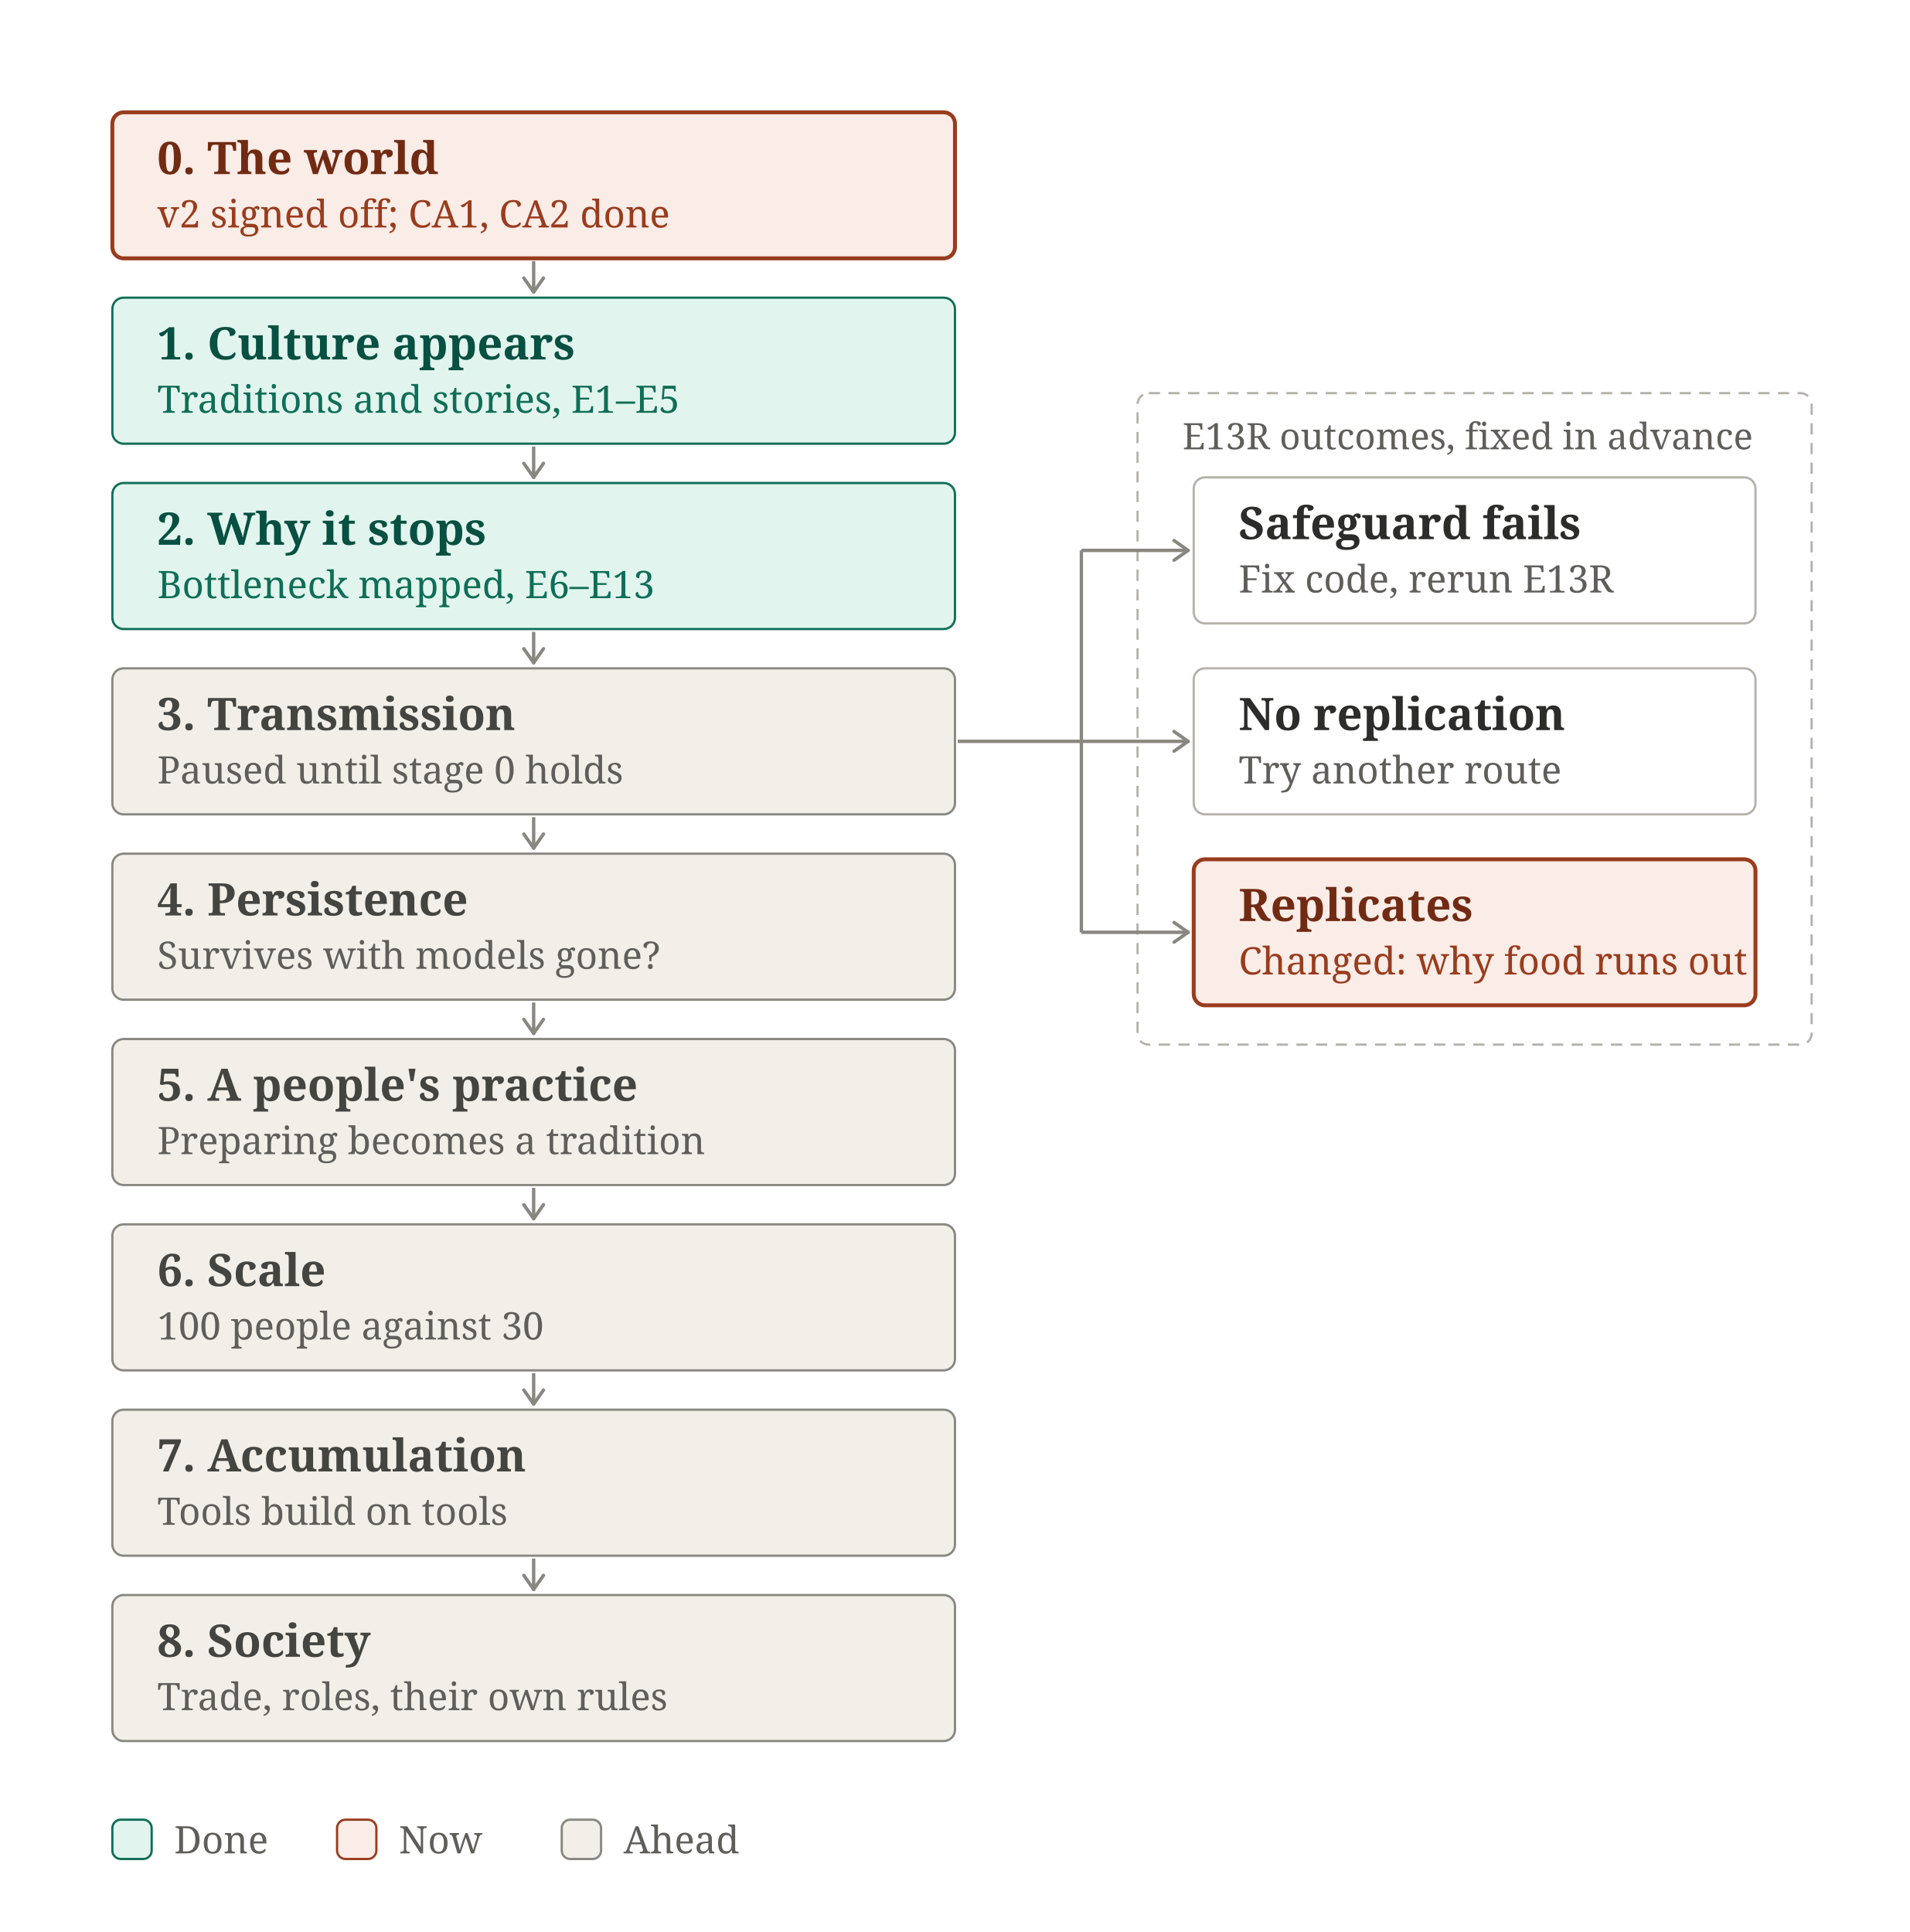
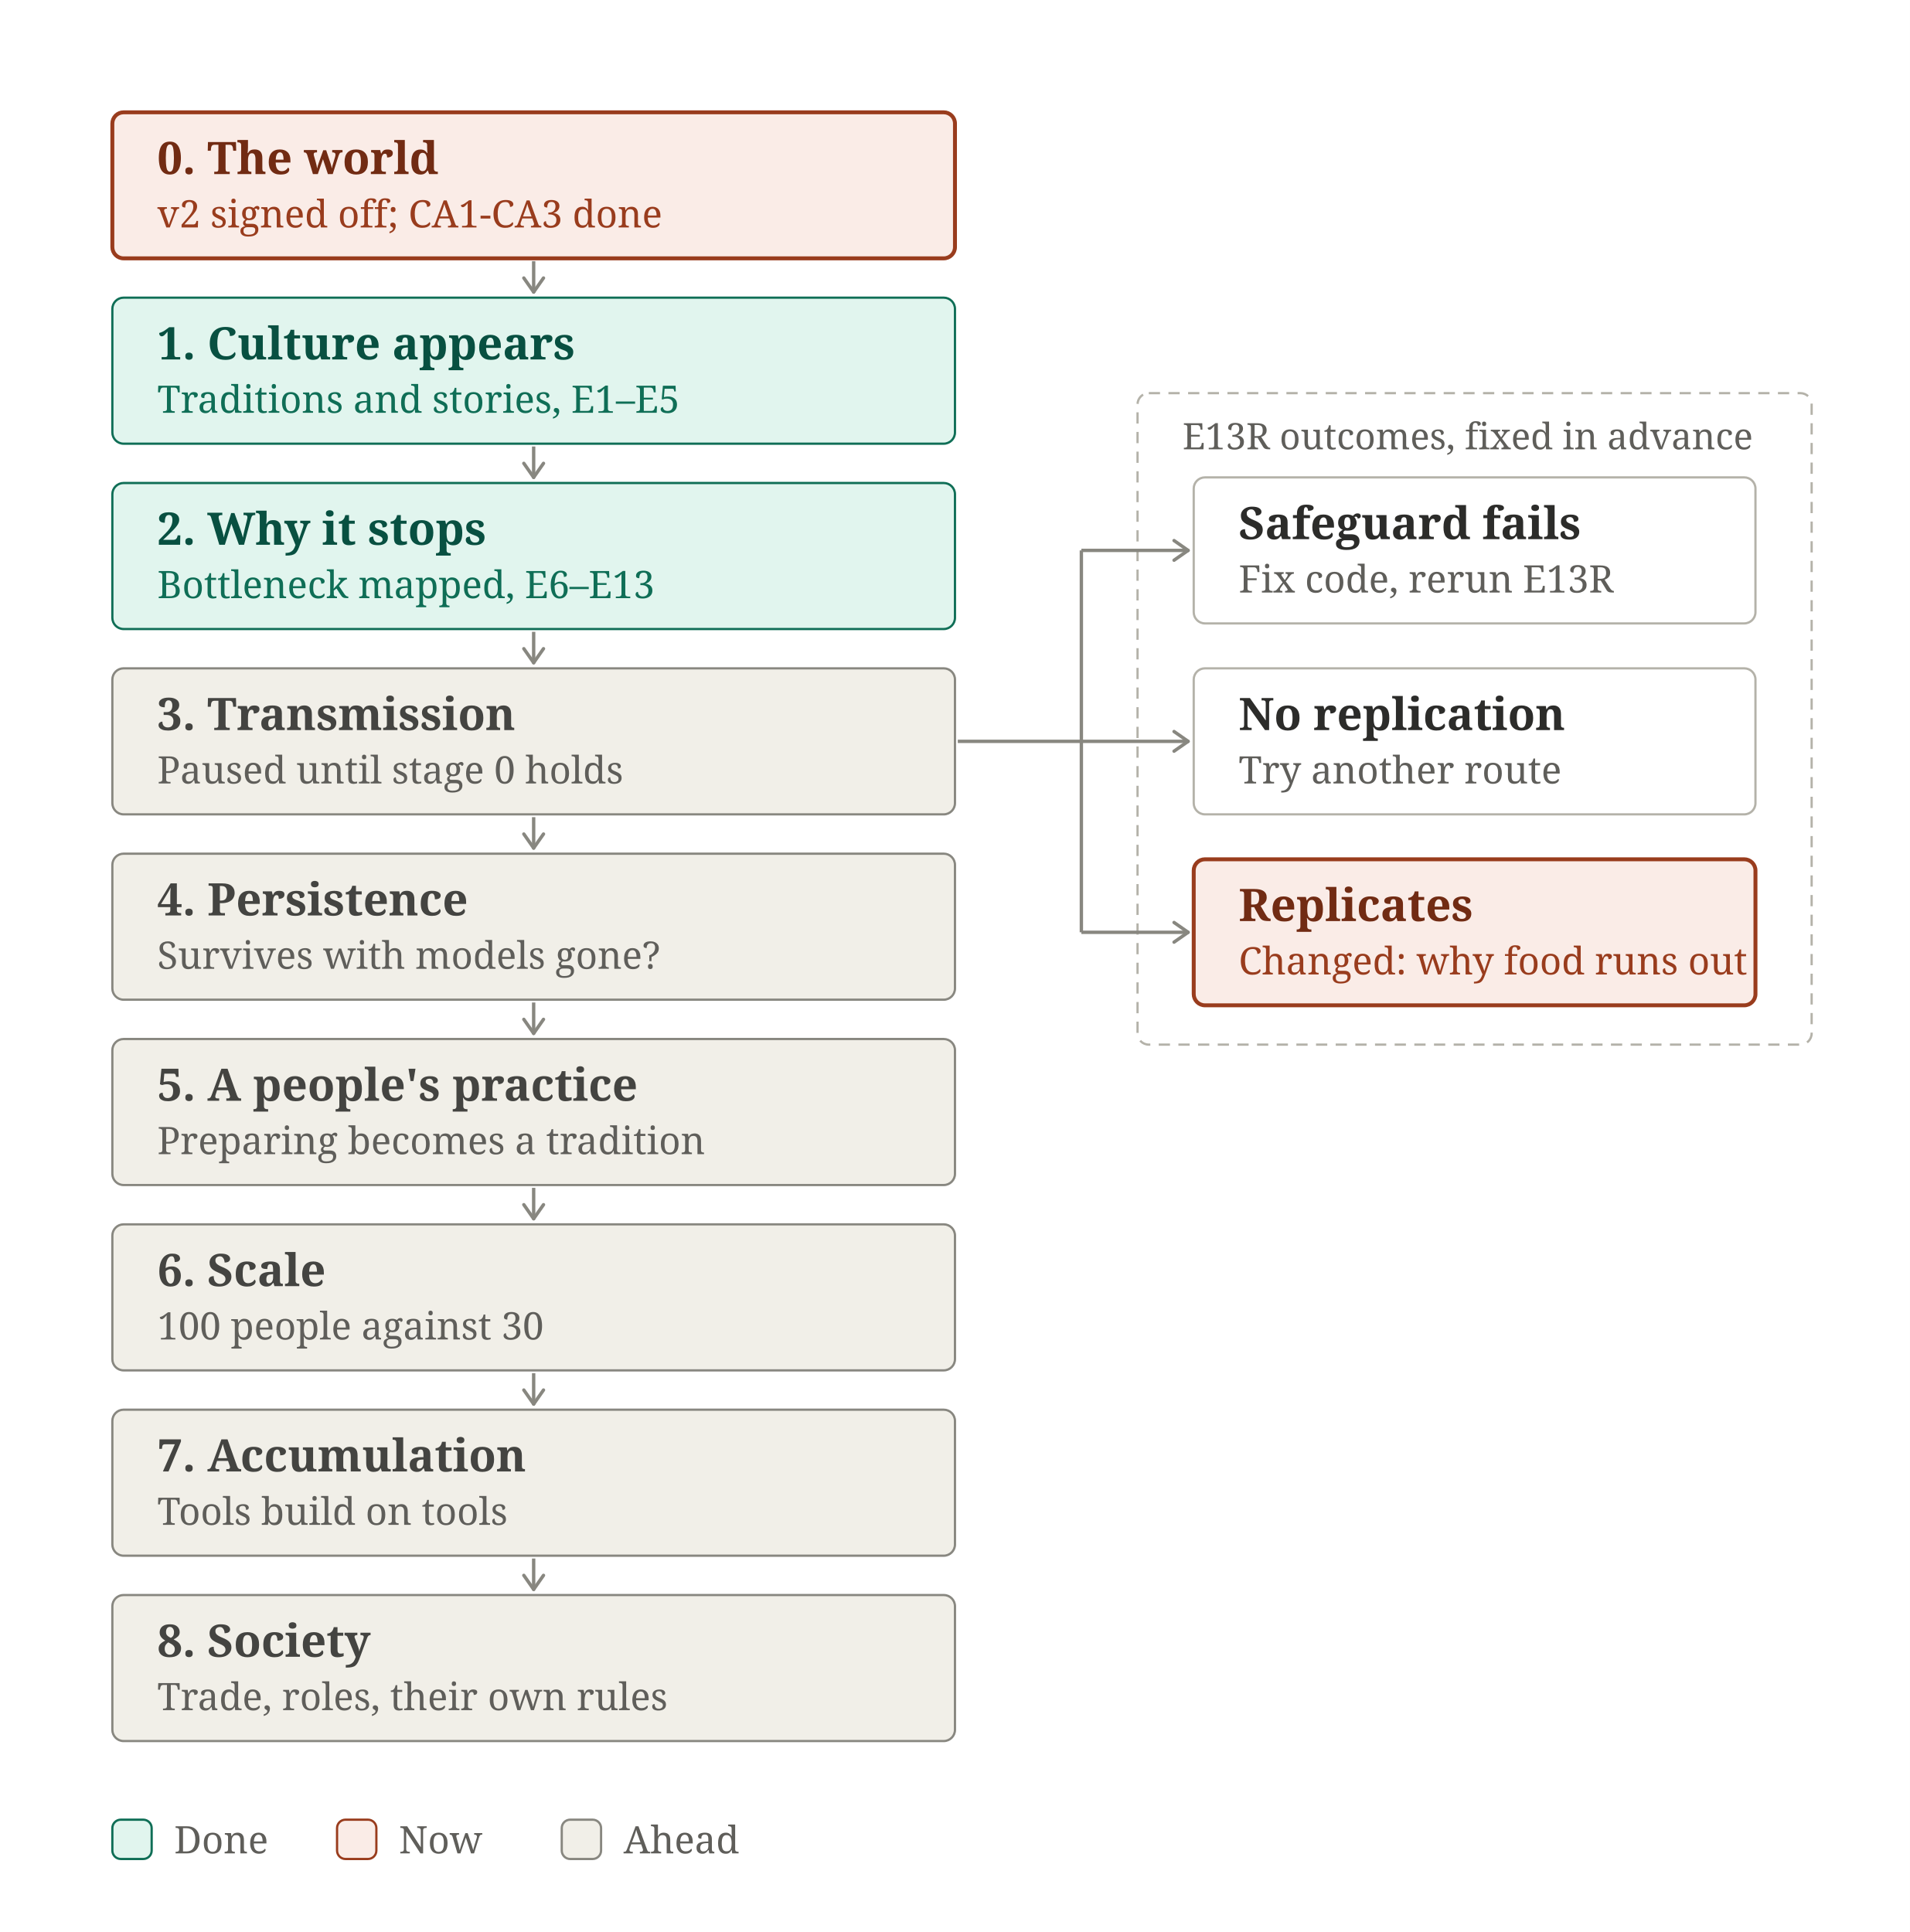
<svg xmlns="http://www.w3.org/2000/svg" width="680" height="688" viewBox="0 0 680 688" font-family="Garamond, Georgia, serif" role="img">
  <rect width="680" height="688" fill="#FFFFFF" />
  <rect x="405" y="140" width="240" height="232" rx="4" fill="none" stroke="#B4B2A9" stroke-width="0.8" stroke-dasharray="4 3" />
  <text x="421" y="160" font-size="13" fill="#5F5E5A">E13R outcomes, fixed in advance</text>
  <line x1="190" y1="93" x2="190" y2="104" stroke="#888780" stroke-width="1.2" />
  <line x1="186.5" y1="99.0" x2="190" y2="104" stroke="#888780" stroke-width="1.2" stroke-linecap="round" />
  <line x1="193.5" y1="99.0" x2="190" y2="104" stroke="#888780" stroke-width="1.2" stroke-linecap="round" />
  <line x1="190" y1="159" x2="190" y2="170" stroke="#888780" stroke-width="1.2" />
  <line x1="186.5" y1="165.0" x2="190" y2="170" stroke="#888780" stroke-width="1.2" stroke-linecap="round" />
  <line x1="193.5" y1="165.0" x2="190" y2="170" stroke="#888780" stroke-width="1.2" stroke-linecap="round" />
  <line x1="190" y1="225" x2="190" y2="236" stroke="#888780" stroke-width="1.2" />
  <line x1="186.5" y1="231.0" x2="190" y2="236" stroke="#888780" stroke-width="1.2" stroke-linecap="round" />
  <line x1="193.5" y1="231.0" x2="190" y2="236" stroke="#888780" stroke-width="1.2" stroke-linecap="round" />
  <line x1="190" y1="291" x2="190" y2="302" stroke="#888780" stroke-width="1.2" />
  <line x1="186.5" y1="297.0" x2="190" y2="302" stroke="#888780" stroke-width="1.2" stroke-linecap="round" />
  <line x1="193.5" y1="297.0" x2="190" y2="302" stroke="#888780" stroke-width="1.2" stroke-linecap="round" />
  <line x1="190" y1="357" x2="190" y2="368" stroke="#888780" stroke-width="1.2" />
  <line x1="186.5" y1="363.0" x2="190" y2="368" stroke="#888780" stroke-width="1.2" stroke-linecap="round" />
  <line x1="193.5" y1="363.0" x2="190" y2="368" stroke="#888780" stroke-width="1.2" stroke-linecap="round" />
  <line x1="190" y1="423" x2="190" y2="434" stroke="#888780" stroke-width="1.2" />
  <line x1="186.5" y1="429.0" x2="190" y2="434" stroke="#888780" stroke-width="1.2" stroke-linecap="round" />
  <line x1="193.5" y1="429.0" x2="190" y2="434" stroke="#888780" stroke-width="1.2" stroke-linecap="round" />
  <line x1="190" y1="489" x2="190" y2="500" stroke="#888780" stroke-width="1.2" />
  <line x1="186.5" y1="495.0" x2="190" y2="500" stroke="#888780" stroke-width="1.2" stroke-linecap="round" />
  <line x1="193.5" y1="495.0" x2="190" y2="500" stroke="#888780" stroke-width="1.2" stroke-linecap="round" />
  <line x1="190" y1="555" x2="190" y2="566" stroke="#888780" stroke-width="1.2" />
  <line x1="186.5" y1="561.0" x2="190" y2="566" stroke="#888780" stroke-width="1.2" stroke-linecap="round" />
  <line x1="193.5" y1="561.0" x2="190" y2="566" stroke="#888780" stroke-width="1.2" stroke-linecap="round" />
  <line x1="341" y1="264" x2="385" y2="264" stroke="#888780" stroke-width="1.2" />
  <line x1="385" y1="196" x2="385" y2="332" stroke="#888780" stroke-width="1.2" />
  <line x1="385" y1="196" x2="423" y2="196" stroke="#888780" stroke-width="1.2" />
  <line x1="418.0" y1="199.5" x2="423" y2="196" stroke="#888780" stroke-width="1.2" stroke-linecap="round" />
  <line x1="418.0" y1="192.5" x2="423" y2="196" stroke="#888780" stroke-width="1.2" stroke-linecap="round" />
  <line x1="385" y1="264" x2="423" y2="264" stroke="#888780" stroke-width="1.2" />
  <line x1="418.0" y1="267.5" x2="423" y2="264" stroke="#888780" stroke-width="1.2" stroke-linecap="round" />
  <line x1="418.0" y1="260.5" x2="423" y2="264" stroke="#888780" stroke-width="1.2" stroke-linecap="round" />
  <line x1="385" y1="332" x2="423" y2="332" stroke="#888780" stroke-width="1.2" />
  <line x1="418.0" y1="335.5" x2="423" y2="332" stroke="#888780" stroke-width="1.2" stroke-linecap="round" />
  <line x1="418.0" y1="328.5" x2="423" y2="332" stroke="#888780" stroke-width="1.2" stroke-linecap="round" />
  <rect x="40" y="40" width="300" height="52" rx="4" fill="#FAECE7" stroke="#993C1D" stroke-width="1.4" />
  <text x="56" y="62" font-size="16" font-weight="bold" fill="#712B13">0. The world</text>
-   <text x="56" y="81" font-size="13.5" fill="#993C1D">v2 signed off; CA1, CA2 done</text>
+   <text x="56" y="81" font-size="13.5" fill="#993C1D">v2 signed off; CA1-CA3 done</text>
  <rect x="40" y="106" width="300" height="52" rx="4" fill="#E1F5EE" stroke="#0F6E56" stroke-width="0.8" />
  <text x="56" y="128" font-size="16" font-weight="bold" fill="#085041">1. Culture appears</text>
  <text x="56" y="147" font-size="13.5" fill="#0F6E56">Traditions and stories, E1–E5</text>
  <rect x="40" y="172" width="300" height="52" rx="4" fill="#E1F5EE" stroke="#0F6E56" stroke-width="0.8" />
  <text x="56" y="194" font-size="16" font-weight="bold" fill="#085041">2. Why it stops</text>
  <text x="56" y="213" font-size="13.5" fill="#0F6E56">Bottleneck mapped, E6–E13</text>
  <rect x="40" y="238" width="300" height="52" rx="4" fill="#F1EFE8" stroke="#888780" stroke-width="0.8" />
  <text x="56" y="260" font-size="16" font-weight="bold" fill="#444441">3. Transmission</text>
  <text x="56" y="279" font-size="13.5" fill="#5F5E5A">Paused until stage 0 holds</text>
  <rect x="40" y="304" width="300" height="52" rx="4" fill="#F1EFE8" stroke="#888780" stroke-width="0.8" />
  <text x="56" y="326" font-size="16" font-weight="bold" fill="#444441">4. Persistence</text>
  <text x="56" y="345" font-size="13.5" fill="#5F5E5A">Survives with models gone?</text>
  <rect x="40" y="370" width="300" height="52" rx="4" fill="#F1EFE8" stroke="#888780" stroke-width="0.8" />
  <text x="56" y="392" font-size="16" font-weight="bold" fill="#444441">5. A people's practice</text>
  <text x="56" y="411" font-size="13.5" fill="#5F5E5A">Preparing becomes a tradition</text>
  <rect x="40" y="436" width="300" height="52" rx="4" fill="#F1EFE8" stroke="#888780" stroke-width="0.8" />
  <text x="56" y="458" font-size="16" font-weight="bold" fill="#444441">6. Scale</text>
  <text x="56" y="477" font-size="13.5" fill="#5F5E5A">100 people against 30</text>
  <rect x="40" y="502" width="300" height="52" rx="4" fill="#F1EFE8" stroke="#888780" stroke-width="0.8" />
  <text x="56" y="524" font-size="16" font-weight="bold" fill="#444441">7. Accumulation</text>
  <text x="56" y="543" font-size="13.5" fill="#5F5E5A">Tools build on tools</text>
  <rect x="40" y="568" width="300" height="52" rx="4" fill="#F1EFE8" stroke="#888780" stroke-width="0.8" />
  <text x="56" y="590" font-size="16" font-weight="bold" fill="#444441">8. Society</text>
  <text x="56" y="609" font-size="13.5" fill="#5F5E5A">Trade, roles, their own rules</text>
  <rect x="425" y="170" width="200" height="52" rx="4" fill="#FFFFFF" stroke="#B4B2A9" stroke-width="0.8" />
  <text x="441" y="192" font-size="16" font-weight="bold" fill="#2C2C2A">Safeguard fails</text>
  <text x="441" y="211" font-size="13.5" fill="#5F5E5A">Fix code, rerun E13R</text>
  <rect x="425" y="238" width="200" height="52" rx="4" fill="#FFFFFF" stroke="#B4B2A9" stroke-width="0.8" />
  <text x="441" y="260" font-size="16" font-weight="bold" fill="#2C2C2A">No replication</text>
  <text x="441" y="279" font-size="13.5" fill="#5F5E5A">Try another route</text>
  <rect x="425" y="306" width="200" height="52" rx="4" fill="#FAECE7" stroke="#993C1D" stroke-width="1.4" />
  <text x="441" y="328" font-size="16" font-weight="bold" fill="#712B13">Replicates</text>
  <text x="441" y="347" font-size="13.5" fill="#993C1D">Changed: why food runs out</text>
  <rect x="40" y="648" width="14" height="14" rx="3" fill="#E1F5EE" stroke="#0F6E56" stroke-width="0.8" />
  <text x="62" y="660" font-size="13.5" fill="#5F5E5A">Done</text>
  <rect x="120" y="648" width="14" height="14" rx="3" fill="#FAECE7" stroke="#993C1D" stroke-width="0.8" />
  <text x="142" y="660" font-size="13.5" fill="#5F5E5A">Now</text>
  <rect x="200" y="648" width="14" height="14" rx="3" fill="#F1EFE8" stroke="#888780" stroke-width="0.8" />
  <text x="222" y="660" font-size="13.5" fill="#5F5E5A">Ahead</text>
</svg>
